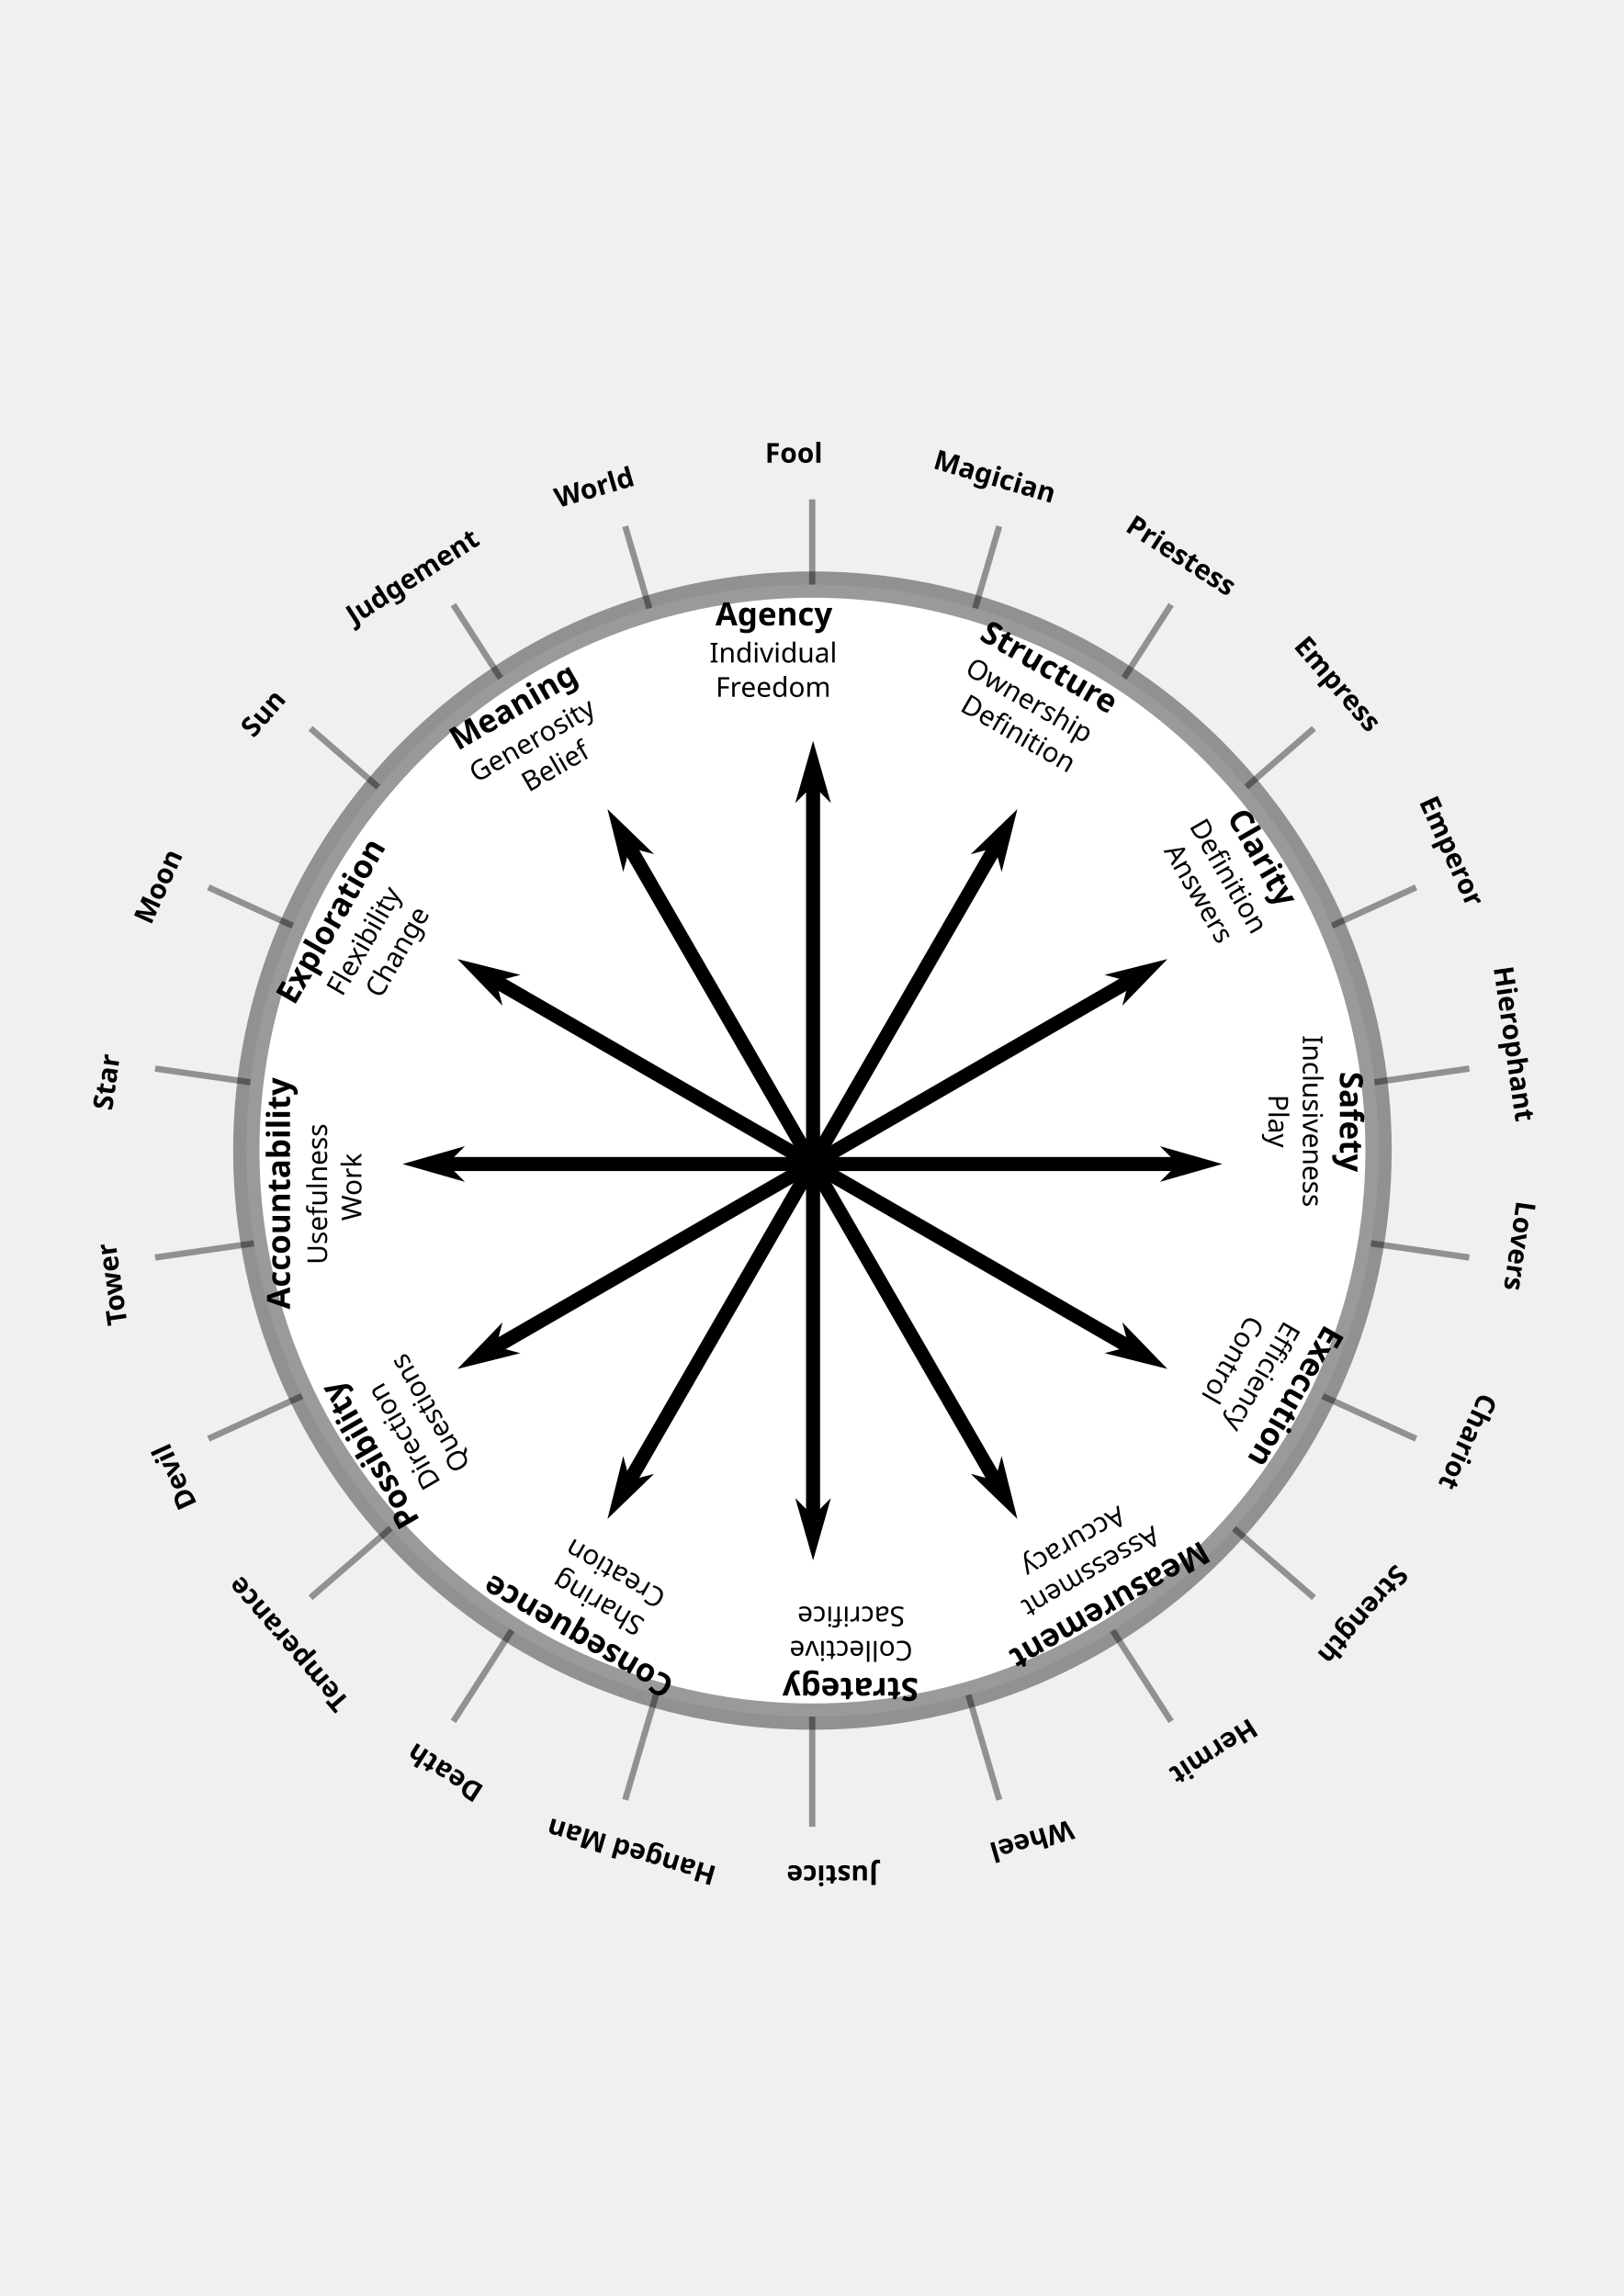
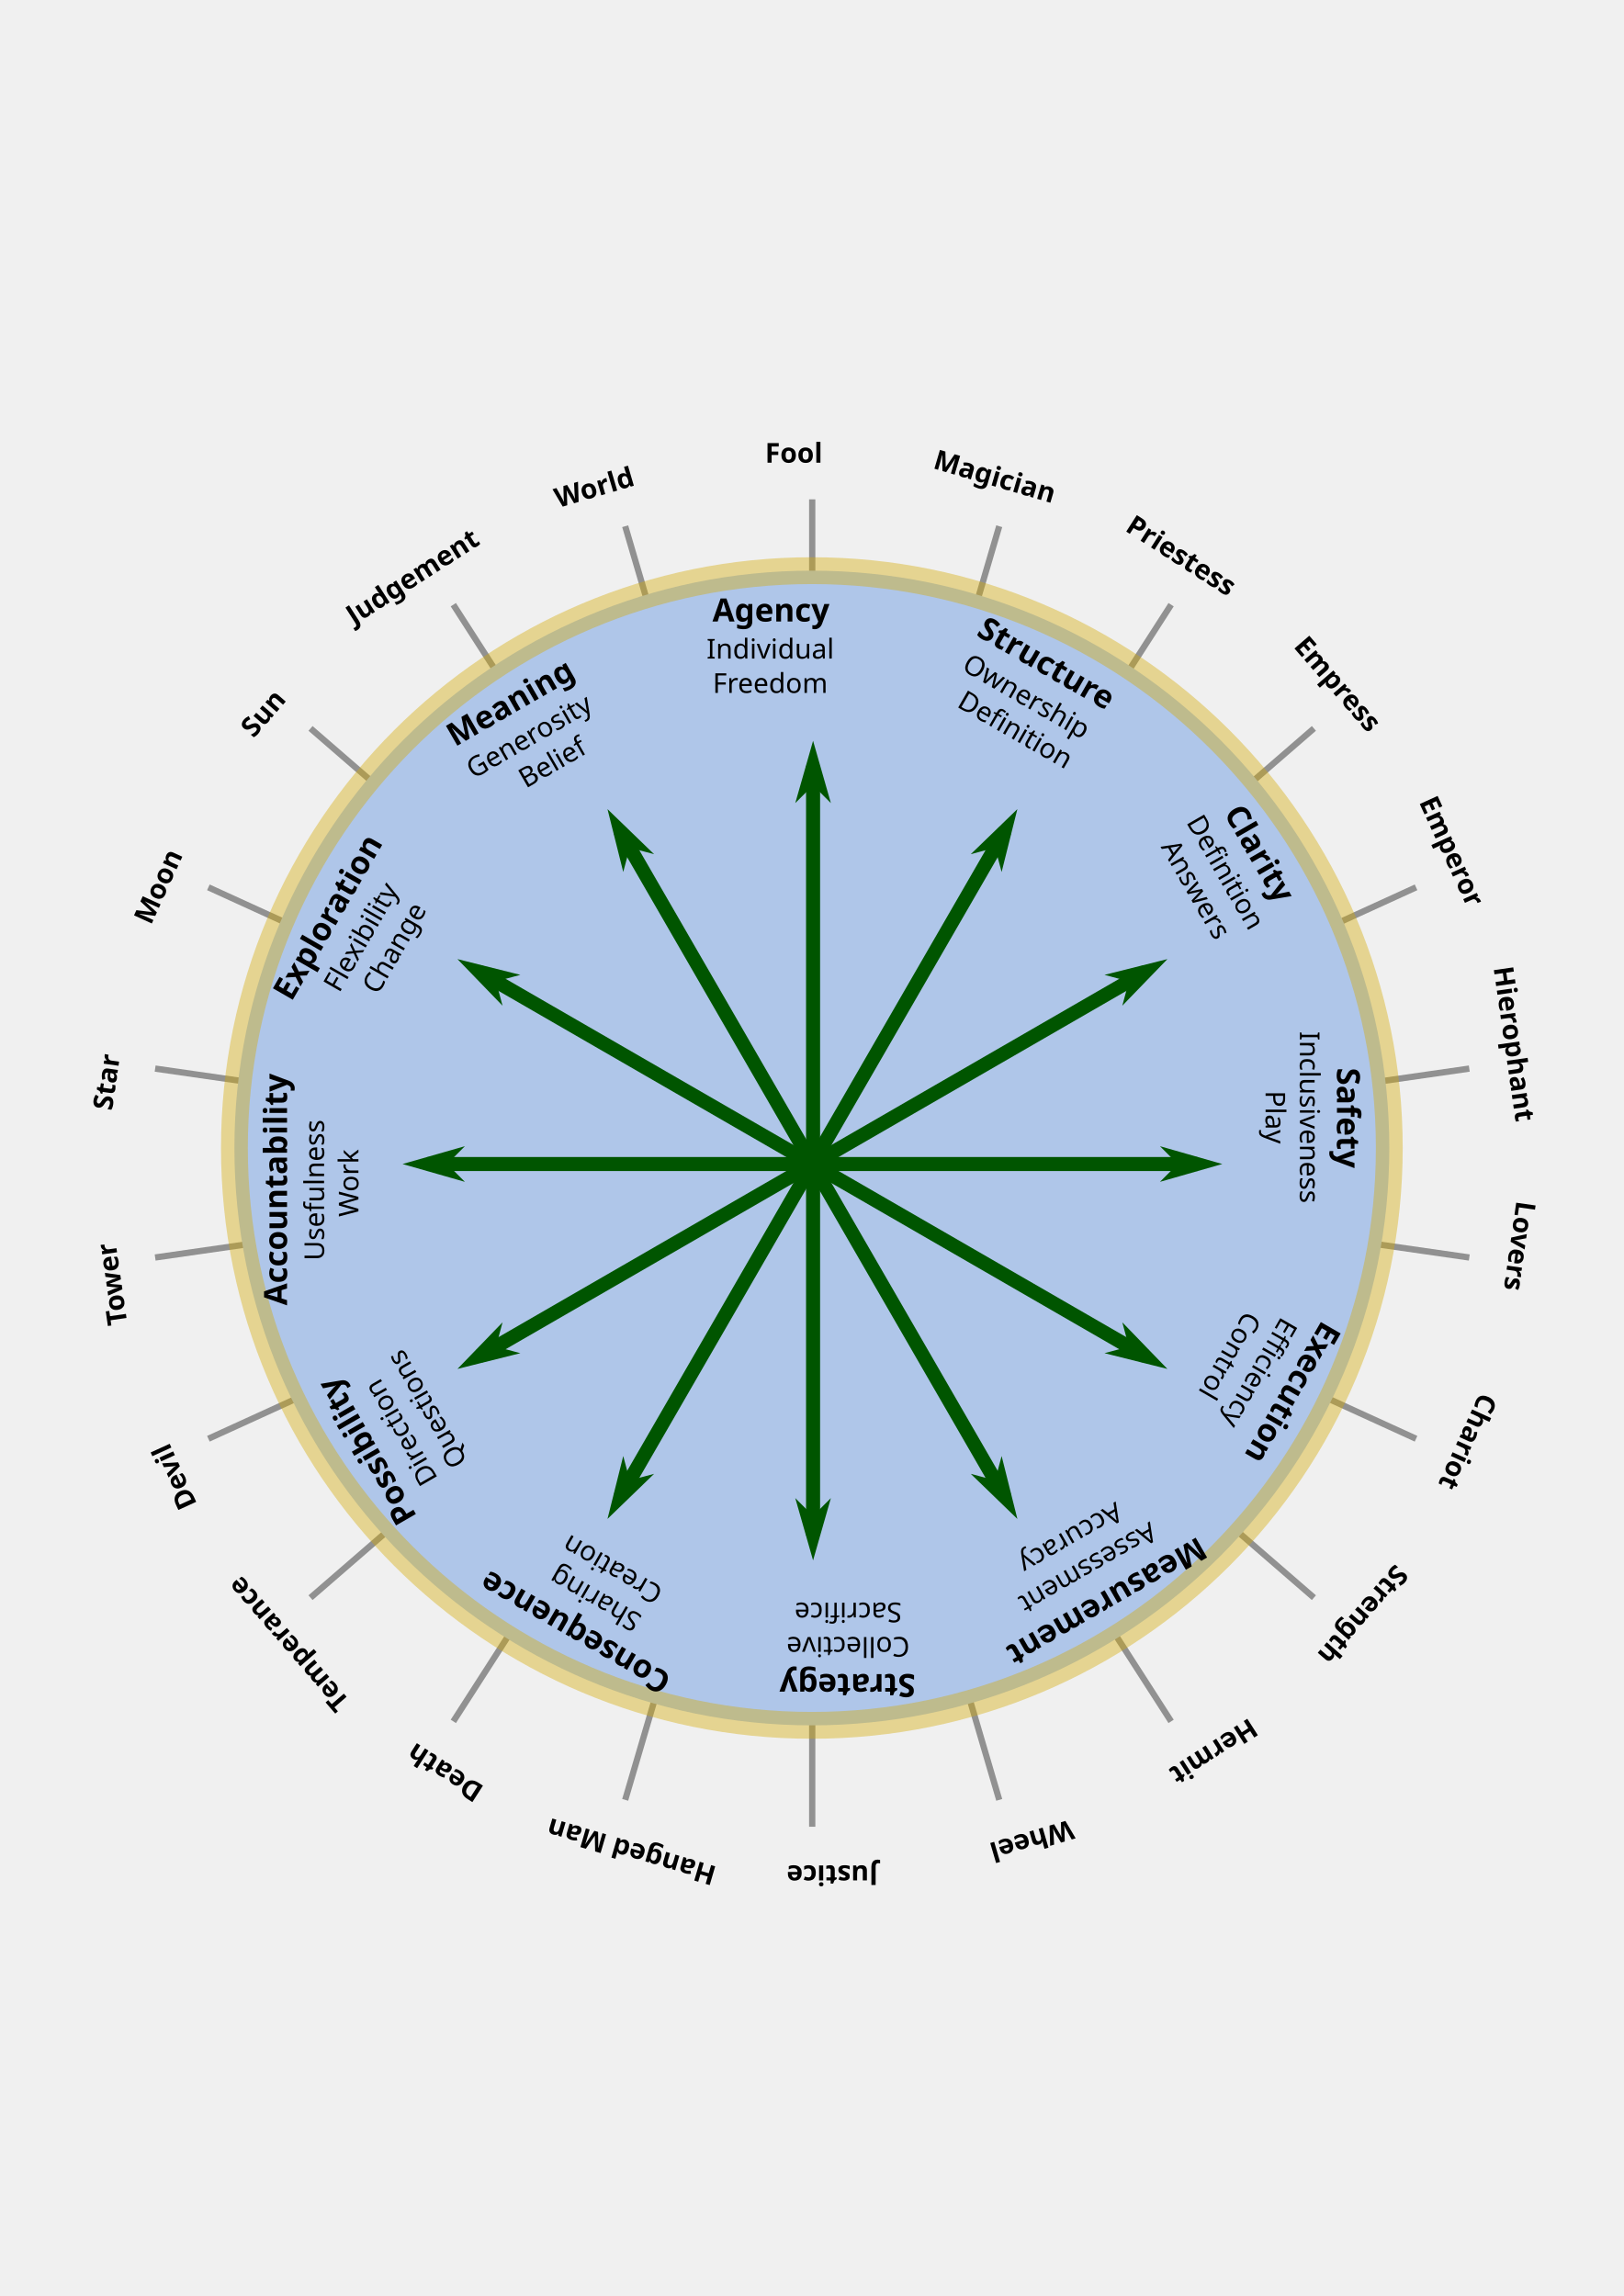
<svg xmlns="http://www.w3.org/2000/svg" width="210mm" height="297mm" viewBox="0 0 210 297" version="1.1" id="opposingForcesSvg">
  <defs id="defs2">
    <marker style="overflow:visible;" id="Arrow1Send" refX="0.0" refY="0.0" orient="auto">
      <path transform="scale(0.2) rotate(180) translate(6,0)" style="fill-rule:evenodd;fill:context-stroke;stroke:context-stroke;stroke-width:1.0pt;" d="M 0.0,0.0 L 5.0,-5.0 L -12.5,0.0 L 5.0,5.0 L 0.0,0.0 z " id="path874" />
    </marker>
    <marker style="overflow:visible" id="Arrow1Sstart" refX="0.0" refY="0.0" orient="auto">
      <path transform="scale(0.2) translate(6,0)" style="fill-rule:evenodd;fill:context-stroke;stroke:context-stroke;stroke-width:1.0pt" d="M 0.0,0.0 L 5.0,-5.0 L -12.5,0.0 L 5.0,5.0 L 0.0,0.0 z " id="path871" />
    </marker>
    <marker style="overflow:visible;" id="Arrow1Mend" refX="0.0" refY="0.0" orient="auto">
      <path transform="scale(0.4) rotate(180) translate(10,0)" style="fill-rule:evenodd;fill:context-stroke;stroke:context-stroke;stroke-width:1.0pt;" d="M 0.0,0.0 L 5.0,-5.0 L -12.5,0.0 L 5.0,5.0 L 0.0,0.0 z " id="path868" />
    </marker>
    <marker style="overflow:visible" id="Arrow1Mstart" refX="0.0" refY="0.0" orient="auto">
      <path transform="scale(0.4) translate(10,0)" style="fill-rule:evenodd;fill:context-stroke;stroke:context-stroke;stroke-width:1.0pt" d="M 0.0,0.0 L 5.0,-5.0 L -12.5,0.0 L 5.0,5.0 L 0.0,0.0 z " id="path865" />
    </marker>
    <marker style="overflow:visible" id="Arrow1Lstart" refX="0.0" refY="0.0" orient="auto">
      <path transform="scale(0.8) translate(12.5,0)" style="fill-rule:evenodd;fill:context-stroke;stroke:context-stroke;stroke-width:1.0pt" d="M 0.0,0.0 L 5.0,-5.0 L -12.5,0.0 L 5.0,5.0 L 0.0,0.0 z " id="path859" />
    </marker>
  </defs>
+   <g id="layer7" />
  <g id="layer3" style="display:inline">
    <g id="g164358" transform="matrix(0.8384756,0,0,0.8384756,16.92405,25.93205)" style="opacity:1">
      <g id="g164196">
        <path style="fill:#b3b3b3;stroke:#000000;stroke-width:0.965;stroke-linecap:butt;stroke-linejoin:miter;stroke-miterlimit:4;stroke-dasharray:none;stroke-opacity:0.398" d="m 105.099,46.106 v 204.787" id="path156650" />
        <path style="fill:#b3b3b3;stroke:#000000;stroke-width:0.965;stroke-linecap:butt;stroke-linejoin:miter;stroke-miterlimit:4;stroke-dasharray:none;stroke-opacity:0.398" d="M 133.947,50.254 76.251,246.746" id="path157266" />
        <path style="fill:#b3b3b3;stroke:#000000;stroke-width:0.965;stroke-linecap:butt;stroke-linejoin:miter;stroke-miterlimit:4;stroke-dasharray:none;stroke-opacity:0.398" d="M 160.457,62.361 49.741,234.639" id="path157268" />
        <path style="fill:#b3b3b3;stroke:#000000;stroke-width:0.965;stroke-linecap:butt;stroke-linejoin:miter;stroke-miterlimit:4;stroke-dasharray:none;stroke-opacity:0.398" d="M 182.483,81.446 27.715,215.554" id="path157270" />
        <path style="fill:#b3b3b3;stroke:#000000;stroke-width:0.965;stroke-linecap:butt;stroke-linejoin:miter;stroke-miterlimit:4;stroke-dasharray:none;stroke-opacity:0.398" d="M 198.24,105.964 11.959,191.036" id="path157272" />
        <path style="fill:#b3b3b3;stroke:#000000;stroke-width:0.965;stroke-linecap:butt;stroke-linejoin:miter;stroke-miterlimit:4;stroke-dasharray:none;stroke-opacity:0.398" d="M 206.451,133.928 3.748,163.072" id="path157274" />
        <path style="fill:#b3b3b3;stroke:#000000;stroke-width:0.965;stroke-linecap:butt;stroke-linejoin:miter;stroke-miterlimit:4;stroke-dasharray:none;stroke-opacity:0.398" d="M 206.451,163.072 3.747,133.928" id="path157403" />
        <path style="fill:#b3b3b3;stroke:#000000;stroke-width:0.965;stroke-linecap:butt;stroke-linejoin:miter;stroke-miterlimit:4;stroke-dasharray:none;stroke-opacity:0.398" d="M 198.24,191.035 11.958,105.965" id="path157405" />
        <path style="fill:#b3b3b3;stroke:#000000;stroke-width:0.965;stroke-linecap:butt;stroke-linejoin:miter;stroke-miterlimit:4;stroke-dasharray:none;stroke-opacity:0.398" d="M 182.483,215.553 27.715,81.447" id="path157407" />
        <path style="fill:#b3b3b3;stroke:#000000;stroke-width:0.965;stroke-linecap:butt;stroke-linejoin:miter;stroke-miterlimit:4;stroke-dasharray:none;stroke-opacity:0.398" d="M 160.458,234.639 49.74,62.361" id="path157409" />
        <path style="fill:#b3b3b3;stroke:#000000;stroke-width:0.965;stroke-linecap:butt;stroke-linejoin:miter;stroke-miterlimit:4;stroke-dasharray:none;stroke-opacity:0.398" d="M 133.947,246.746 76.251,50.254" id="path157411" />
      </g>
    </g>
  </g>
  <g id="layer5">
-     <circle style="opacity:1;fill:#ffffff;stroke:#000000;stroke-width:3.402;stroke-miterlimit:4;stroke-dasharray:none;stroke-opacity:0.398" id="path164733" cx="105.075" cy="148.836" r="73.219" />
+     <circle style="opacity:1;fill:#afc6e9;stroke:#d4aa00;stroke-width:3.47;stroke-miterlimit:4;stroke-dasharray:none;stroke-opacity:0.398" id="path164733" cx="105" cy="148.5" r="74.682" />
  </g>
  <g id="layer6">
    <text xml:space="preserve" style="font-style:normal;font-variant:normal;font-weight:600;font-stretch:normal;font-size:3.55px;line-height:1.25;font-family:'Source Sans Pro';-inkscape-font-specification:'Source Sans Pro Semi-Bold';text-align:center;text-anchor:middle;stroke-width:0.222" x="104.972" y="59.853" id="text169508">
      <tspan id="tspan169506" style="font-style:normal;font-variant:normal;font-weight:600;font-stretch:normal;font-size:3.55px;font-family:'Source Sans Pro';-inkscape-font-specification:'Source Sans Pro Semi-Bold';text-align:center;text-anchor:middle;stroke-width:0.222" x="104.972" y="59.853">Fool</tspan>
    </text>
    <text xml:space="preserve" style="font-style:normal;font-variant:normal;font-weight:600;font-stretch:normal;font-size:3.55px;line-height:1.25;font-family:'Source Sans Pro';-inkscape-font-specification:'Source Sans Pro Semi-Bold';text-align:center;text-anchor:middle;stroke-width:0.222" x="143.135" y="24.128" id="text173555" transform="rotate(16.3636)">
      <tspan id="tspan173553" style="font-style:normal;font-variant:normal;font-weight:600;font-stretch:normal;font-size:3.55px;font-family:'Source Sans Pro';-inkscape-font-specification:'Source Sans Pro Semi-Bold';text-align:center;text-anchor:middle;stroke-width:0.222" x="143.135" y="24.128">Magician</tspan>
    </text>
    <text xml:space="preserve" style="font-style:normal;font-variant:normal;font-weight:600;font-stretch:normal;font-size:3.55px;line-height:1.25;font-family:'Source Sans Pro';-inkscape-font-specification:'Source Sans Pro Semi-Bold';text-align:center;text-anchor:middle;stroke-width:0.222" x="169.687" y="-20.903" id="text173559" transform="rotate(32.7272)">
      <tspan id="tspan173557" style="font-style:normal;font-variant:normal;font-weight:600;font-stretch:normal;font-size:3.55px;font-family:'Source Sans Pro';-inkscape-font-specification:'Source Sans Pro Semi-Bold';text-align:center;text-anchor:middle;stroke-width:0.222" x="169.687" y="-20.903">Priestess</tspan>
    </text>
    <text xml:space="preserve" style="font-style:normal;font-variant:normal;font-weight:600;font-stretch:normal;font-size:3.55px;line-height:1.25;font-family:'Source Sans Pro';-inkscape-font-specification:'Source Sans Pro Semi-Bold';text-align:center;text-anchor:middle;stroke-width:0.222" x="182.476" y="-71.59" id="text173563" transform="rotate(49.0908)">
      <tspan id="tspan173561" style="font-style:normal;font-variant:normal;font-weight:600;font-stretch:normal;font-size:3.55px;font-family:'Source Sans Pro';-inkscape-font-specification:'Source Sans Pro Semi-Bold';text-align:center;text-anchor:middle;stroke-width:0.222" x="182.476" y="-71.59">Empress</tspan>
    </text>
    <text xml:space="preserve" style="font-style:normal;font-variant:normal;font-weight:600;font-stretch:normal;font-size:3.55px;line-height:1.25;font-family:'Source Sans Pro';-inkscape-font-specification:'Source Sans Pro Semi-Bold';text-align:center;text-anchor:middle;stroke-width:0.222" x="180.468" y="-123.826" id="text173567" transform="rotate(65.4544)">
      <tspan id="tspan173565" style="font-style:normal;font-variant:normal;font-weight:600;font-stretch:normal;font-size:3.55px;font-family:'Source Sans Pro';-inkscape-font-specification:'Source Sans Pro Semi-Bold';text-align:center;text-anchor:middle;stroke-width:0.222" x="180.468" y="-123.826">Emperor</tspan>
    </text>
    <text xml:space="preserve" style="font-style:normal;font-variant:normal;font-weight:600;font-stretch:normal;font-size:3.55px;line-height:1.25;font-family:'Source Sans Pro';-inkscape-font-specification:'Source Sans Pro Semi-Bold';text-align:center;text-anchor:middle;stroke-width:0.222" x="163.824" y="-173.382" id="text173571" transform="rotate(81.818)">
      <tspan id="tspan173569" style="font-style:normal;font-variant:normal;font-weight:600;font-stretch:normal;font-size:3.55px;font-family:'Source Sans Pro';-inkscape-font-specification:'Source Sans Pro Semi-Bold';text-align:center;text-anchor:middle;stroke-width:0.222" x="163.824" y="-173.382">Hierophant</tspan>
    </text>
    <text xml:space="preserve" style="font-style:normal;font-variant:normal;font-weight:600;font-stretch:normal;font-size:3.55px;line-height:1.25;font-family:'Source Sans Pro';-inkscape-font-specification:'Source Sans Pro Semi-Bold';text-align:center;text-anchor:middle;stroke-width:0.222" x="133.893" y="-216.24" id="text173575" transform="rotate(98.1816)">
      <tspan id="tspan173573" style="font-style:normal;font-variant:normal;font-weight:600;font-stretch:normal;font-size:3.55px;font-family:'Source Sans Pro';-inkscape-font-specification:'Source Sans Pro Semi-Bold';text-align:center;text-anchor:middle;stroke-width:0.222" x="133.893" y="-216.24">Lovers</tspan>
    </text>
    <text xml:space="preserve" style="font-style:normal;font-variant:normal;font-weight:600;font-stretch:normal;font-size:3.55px;line-height:1.25;font-family:'Source Sans Pro';-inkscape-font-specification:'Source Sans Pro Semi-Bold';text-align:center;text-anchor:middle;stroke-width:0.222" x="93.1" y="-248.931" id="text173579" transform="rotate(114.5452)">
      <tspan id="tspan173577" style="font-style:normal;font-variant:normal;font-weight:600;font-stretch:normal;font-size:3.55px;font-family:'Source Sans Pro';-inkscape-font-specification:'Source Sans Pro Semi-Bold';text-align:center;text-anchor:middle;stroke-width:0.222" x="93.1" y="-248.931">Chariot</tspan>
    </text>
    <text xml:space="preserve" style="font-style:normal;font-variant:normal;font-weight:600;font-stretch:normal;font-size:3.55px;line-height:1.25;font-family:'Source Sans Pro';-inkscape-font-specification:'Source Sans Pro Semi-Bold';text-align:center;text-anchor:middle;stroke-width:0.222" x="44.749" y="-268.804" id="text173583" transform="rotate(130.9088)">
      <tspan id="tspan173581" style="font-style:normal;font-variant:normal;font-weight:600;font-stretch:normal;font-size:3.55px;font-family:'Source Sans Pro';-inkscape-font-specification:'Source Sans Pro Semi-Bold';text-align:center;text-anchor:middle;stroke-width:0.222" x="44.749" y="-268.804">Strength</tspan>
    </text>
    <text xml:space="preserve" style="font-style:normal;font-variant:normal;font-weight:600;font-stretch:normal;font-size:3.55px;line-height:1.25;font-family:'Source Sans Pro';-inkscape-font-specification:'Source Sans Pro Semi-Bold';text-align:center;text-anchor:middle;stroke-width:0.222" x="-7.242" y="-274.25" id="text173587" transform="rotate(147.2724)">
      <tspan id="tspan173585" style="font-style:normal;font-variant:normal;font-weight:600;font-stretch:normal;font-size:3.55px;font-family:'Source Sans Pro';-inkscape-font-specification:'Source Sans Pro Semi-Bold';text-align:center;text-anchor:middle;stroke-width:0.222" x="-7.242" y="-274.25">Hermit</tspan>
    </text>
    <text xml:space="preserve" style="font-style:normal;font-variant:normal;font-weight:600;font-stretch:normal;font-size:3.55px;line-height:1.25;font-family:'Source Sans Pro';-inkscape-font-specification:'Source Sans Pro Semi-Bold';text-align:center;text-anchor:middle;stroke-width:0.222" x="-58.661" y="-264.828" id="text173591" transform="rotate(163.636)">
      <tspan id="tspan173589" style="font-style:normal;font-variant:normal;font-weight:600;font-stretch:normal;font-size:3.55px;font-family:'Source Sans Pro';-inkscape-font-specification:'Source Sans Pro Semi-Bold';text-align:center;text-anchor:middle;stroke-width:0.222" x="-58.661" y="-264.828">Wheel</tspan>
    </text>
    <text xml:space="preserve" style="font-style:normal;font-variant:normal;font-weight:600;font-stretch:normal;font-size:3.55px;line-height:1.25;font-family:'Source Sans Pro';-inkscape-font-specification:'Source Sans Pro Semi-Bold';text-align:center;text-anchor:middle;stroke-width:0.222" x="-105.343" y="-241.302" id="text173595" transform="rotate(179.9996)">
      <tspan id="tspan173593" style="font-style:normal;font-variant:normal;font-weight:600;font-stretch:normal;font-size:3.55px;font-family:'Source Sans Pro';-inkscape-font-specification:'Source Sans Pro Semi-Bold';text-align:center;text-anchor:middle;stroke-width:0.222" x="-105.343" y="-241.302">Justice</tspan>
    </text>
    <text xml:space="preserve" style="font-style:normal;font-variant:normal;font-weight:600;font-stretch:normal;font-size:3.55px;line-height:1.25;font-family:'Source Sans Pro';-inkscape-font-specification:'Source Sans Pro Semi-Bold';text-align:center;text-anchor:middle;stroke-width:0.222" x="-143.506" y="-205.576" id="text173599" transform="rotate(-163.6368)">
      <tspan id="tspan173597" style="font-style:normal;font-variant:normal;font-weight:600;font-stretch:normal;font-size:3.55px;font-family:'Source Sans Pro';-inkscape-font-specification:'Source Sans Pro Semi-Bold';text-align:center;text-anchor:middle;stroke-width:0.222" x="-143.506" y="-205.576">Hanged Man</tspan>
    </text>
    <text xml:space="preserve" style="font-style:normal;font-variant:normal;font-weight:600;font-stretch:normal;font-size:3.55px;line-height:1.25;font-family:'Source Sans Pro';-inkscape-font-specification:'Source Sans Pro Semi-Bold';text-align:center;text-anchor:middle;stroke-width:0.222" x="-170.058" y="-160.546" id="text173603" transform="rotate(-147.2732)">
      <tspan id="tspan173601" style="font-style:normal;font-variant:normal;font-weight:600;font-stretch:normal;font-size:3.55px;font-family:'Source Sans Pro';-inkscape-font-specification:'Source Sans Pro Semi-Bold';text-align:center;text-anchor:middle;stroke-width:0.222" x="-170.058" y="-160.546">Death</tspan>
    </text>
    <text xml:space="preserve" style="font-style:normal;font-variant:normal;font-weight:600;font-stretch:normal;font-size:3.55px;line-height:1.25;font-family:'Source Sans Pro';-inkscape-font-specification:'Source Sans Pro Semi-Bold';text-align:center;text-anchor:middle;stroke-width:0.222" x="-182.848" y="-109.859" id="text173607" transform="rotate(-130.9096)">
      <tspan id="tspan173605" style="font-style:normal;font-variant:normal;font-weight:600;font-stretch:normal;font-size:3.55px;font-family:'Source Sans Pro';-inkscape-font-specification:'Source Sans Pro Semi-Bold';text-align:center;text-anchor:middle;stroke-width:0.222" x="-182.848" y="-109.859">Temperance</tspan>
    </text>
    <text xml:space="preserve" style="font-style:normal;font-variant:normal;font-weight:600;font-stretch:normal;font-size:3.55px;line-height:1.25;font-family:'Source Sans Pro';-inkscape-font-specification:'Source Sans Pro Semi-Bold';text-align:center;text-anchor:middle;stroke-width:0.222" x="-180.84" y="-57.622" id="text173611" transform="rotate(-114.546)">
      <tspan id="tspan173609" style="font-style:normal;font-variant:normal;font-weight:600;font-stretch:normal;font-size:3.55px;font-family:'Source Sans Pro';-inkscape-font-specification:'Source Sans Pro Semi-Bold';text-align:center;text-anchor:middle;stroke-width:0.222" x="-180.84" y="-57.622">Devil</tspan>
    </text>
    <text xml:space="preserve" style="font-style:normal;font-variant:normal;font-weight:600;font-stretch:normal;font-size:3.55px;line-height:1.25;font-family:'Source Sans Pro';-inkscape-font-specification:'Source Sans Pro Semi-Bold';text-align:center;text-anchor:middle;stroke-width:0.222" x="-164.197" y="-8.067" id="text173615" transform="rotate(-98.1824)">
      <tspan id="tspan173613" style="font-style:normal;font-variant:normal;font-weight:600;font-stretch:normal;font-size:3.55px;font-family:'Source Sans Pro';-inkscape-font-specification:'Source Sans Pro Semi-Bold';text-align:center;text-anchor:middle;stroke-width:0.222" x="-164.197" y="-8.067">Tower</tspan>
    </text>
    <text xml:space="preserve" style="font-style:normal;font-variant:normal;font-weight:600;font-stretch:normal;font-size:3.55px;line-height:1.25;font-family:'Source Sans Pro';-inkscape-font-specification:'Source Sans Pro Semi-Bold';text-align:center;text-anchor:middle;stroke-width:0.222" x="-134.266" y="34.792" id="text173619" transform="rotate(-81.8188)">
      <tspan id="tspan173617" style="font-style:normal;font-variant:normal;font-weight:600;font-stretch:normal;font-size:3.55px;font-family:'Source Sans Pro';-inkscape-font-specification:'Source Sans Pro Semi-Bold';text-align:center;text-anchor:middle;stroke-width:0.222" x="-134.266" y="34.792">Star</tspan>
    </text>
    <text xml:space="preserve" style="font-style:normal;font-variant:normal;font-weight:600;font-stretch:normal;font-size:3.55px;line-height:1.25;font-family:'Source Sans Pro';-inkscape-font-specification:'Source Sans Pro Semi-Bold';text-align:center;text-anchor:middle;stroke-width:0.222" x="-93.473" y="67.482" id="text173623" transform="rotate(-65.4552)">
      <tspan id="tspan173621" style="font-style:normal;font-variant:normal;font-weight:600;font-stretch:normal;font-size:3.55px;font-family:'Source Sans Pro';-inkscape-font-specification:'Source Sans Pro Semi-Bold';text-align:center;text-anchor:middle;stroke-width:0.222" x="-93.473" y="67.482">Moon</tspan>
    </text>
    <text xml:space="preserve" style="font-style:normal;font-variant:normal;font-weight:600;font-stretch:normal;font-size:3.55px;line-height:1.25;font-family:'Source Sans Pro';-inkscape-font-specification:'Source Sans Pro Semi-Bold';text-align:center;text-anchor:middle;stroke-width:0.222" x="-45.123" y="87.356" id="text173627" transform="rotate(-49.0916)">
      <tspan id="tspan173625" style="font-style:normal;font-variant:normal;font-weight:600;font-stretch:normal;font-size:3.55px;font-family:'Source Sans Pro';-inkscape-font-specification:'Source Sans Pro Semi-Bold';text-align:center;text-anchor:middle;stroke-width:0.222" x="-45.123" y="87.356">Sun</tspan>
    </text>
    <text xml:space="preserve" style="font-style:normal;font-variant:normal;font-weight:600;font-stretch:normal;font-size:3.55px;line-height:1.25;font-family:'Source Sans Pro';-inkscape-font-specification:'Source Sans Pro Semi-Bold';text-align:center;text-anchor:middle;stroke-width:0.222" x="6.868" y="92.803" id="text173631" transform="rotate(-32.728)">
      <tspan id="tspan173629" style="font-style:normal;font-variant:normal;font-weight:600;font-stretch:normal;font-size:3.55px;font-family:'Source Sans Pro';-inkscape-font-specification:'Source Sans Pro Semi-Bold';text-align:center;text-anchor:middle;stroke-width:0.222" x="6.868" y="92.803">Judgement</tspan>
    </text>
    <text xml:space="preserve" style="font-style:normal;font-variant:normal;font-weight:600;font-stretch:normal;font-size:3.55px;line-height:1.25;font-family:'Source Sans Pro';-inkscape-font-specification:'Source Sans Pro Semi-Bold';text-align:center;text-anchor:middle;stroke-width:0.222" x="58.288" y="83.381" id="text173635" transform="rotate(-16.3644)">
      <tspan id="tspan173633" style="font-style:normal;font-variant:normal;font-weight:600;font-stretch:normal;font-size:3.55px;font-family:'Source Sans Pro';-inkscape-font-specification:'Source Sans Pro Semi-Bold';text-align:center;text-anchor:middle;stroke-width:0.222" x="58.288" y="83.381">World</tspan>
    </text>
  </g>
  <g id="layer1" style="display:inline">
-     <g id="g157068" transform="matrix(0.8384756,0,0,0.8384756,17.03497,51.35828)">
-       <path style="fill:none;stroke:#000000;stroke-width:2.165;stroke-linecap:butt;stroke-linejoin:miter;stroke-miterlimit:4;stroke-dasharray:none;stroke-opacity:1;marker-start:url(#Arrow1Sstart);marker-end:url(#Arrow1Send)" d="M 45.639,118.327 H 164.361" id="path857" />
-       <path style="fill:none;stroke:#000000;stroke-width:2.165;stroke-linecap:butt;stroke-linejoin:miter;stroke-miterlimit:4;stroke-dasharray:none;stroke-opacity:1;marker-start:url(#Arrow1Sstart);marker-end:url(#Arrow1Send)" d="M 105.099,56.895 V 175.617" id="path1239" />
-       <path style="fill:none;stroke:#000000;stroke-width:2.165;stroke-linecap:butt;stroke-linejoin:miter;stroke-miterlimit:4;stroke-dasharray:none;stroke-opacity:1;marker-start:url(#Arrow1Sstart);marker-end:url(#Arrow1Send)" d="M 53.592,88.646 156.408,148.007" id="path1241" />
-       <path style="fill:none;stroke:#000000;stroke-width:2.165;stroke-linecap:butt;stroke-linejoin:miter;stroke-miterlimit:4;stroke-dasharray:none;stroke-opacity:1;marker-start:url(#Arrow1Sstart);marker-end:url(#Arrow1Send)" d="M 134.68,66.919 75.32,169.734" id="path1243" />
-       <path style="fill:none;stroke:#000000;stroke-width:2.165;stroke-linecap:butt;stroke-linejoin:miter;stroke-miterlimit:4;stroke-dasharray:none;stroke-opacity:1;marker-start:url(#Arrow1Sstart);marker-end:url(#Arrow1Send)" d="m 75.32,66.919 59.361,102.816" id="path1245" />
-       <path style="fill:none;stroke:#000000;stroke-width:2.165;stroke-linecap:butt;stroke-linejoin:miter;stroke-miterlimit:4;stroke-dasharray:none;stroke-opacity:1;marker-start:url(#Arrow1Sstart);marker-end:url(#Arrow1Send)" d="M 156.408,88.646 53.592,148.007" id="path1247" />
+     <g id="g157068" transform="matrix(0.8384756,0,0,0.8384756,17.03497,51.35828)" style="fill:#005500;stroke:#005500">
+       <path style="fill:#005500;stroke:#005500;stroke-width:2.165;stroke-linecap:butt;stroke-linejoin:miter;stroke-miterlimit:4;stroke-dasharray:none;stroke-opacity:1;marker-start:url(#Arrow1Sstart);marker-end:url(#Arrow1Send)" d="M 45.639,118.327 H 164.361" id="path857" />
+       <path style="fill:#005500;stroke:#005500;stroke-width:2.165;stroke-linecap:butt;stroke-linejoin:miter;stroke-miterlimit:4;stroke-dasharray:none;stroke-opacity:1;marker-start:url(#Arrow1Sstart);marker-end:url(#Arrow1Send)" d="M 105.099,56.895 V 175.617" id="path1239" />
+       <path style="fill:#005500;stroke:#005500;stroke-width:2.165;stroke-linecap:butt;stroke-linejoin:miter;stroke-miterlimit:4;stroke-dasharray:none;stroke-opacity:1;marker-start:url(#Arrow1Sstart);marker-end:url(#Arrow1Send)" d="M 53.592,88.646 156.408,148.007" id="path1241" />
+       <path style="fill:#005500;stroke:#005500;stroke-width:2.165;stroke-linecap:butt;stroke-linejoin:miter;stroke-miterlimit:4;stroke-dasharray:none;stroke-opacity:1;marker-start:url(#Arrow1Sstart);marker-end:url(#Arrow1Send)" d="M 134.68,66.919 75.32,169.734" id="path1243" />
+       <path style="fill:#005500;stroke:#005500;stroke-width:2.165;stroke-linecap:butt;stroke-linejoin:miter;stroke-miterlimit:4;stroke-dasharray:none;stroke-opacity:1;marker-start:url(#Arrow1Sstart);marker-end:url(#Arrow1Send)" d="m 75.32,66.919 59.361,102.816" id="path1245" />
+       <path style="fill:#005500;stroke:#005500;stroke-width:2.165;stroke-linecap:butt;stroke-linejoin:miter;stroke-miterlimit:4;stroke-dasharray:none;stroke-opacity:1;marker-start:url(#Arrow1Sstart);marker-end:url(#Arrow1Send)" d="M 156.408,88.646 53.592,148.007" id="path1247" />
    </g>
  </g>
  <g id="layer2" style="display:inline">
-     <g id="g157264" transform="matrix(0.8384756,0,0,0.8384756,17.03497,50.14204)">
+     <g id="g157264" transform="matrix(0.8384756,0,0,0.8384756,16.65342,49.63618)">
      <g id="aries">
        <text xml:space="preserve" style="font-style:normal;font-variant:normal;font-weight:bold;font-stretch:normal;font-size:4.939px;line-height:1.25;font-family:'Source Sans Pro';-inkscape-font-specification:'Source Sans Pro Bold';text-align:center;text-anchor:middle;stroke-width:0.265" x="104.839" y="36.681" id="aries1">
          <tspan id="aries-title" style="font-style:normal;font-variant:normal;font-weight:bold;font-stretch:normal;font-family:'Source Sans Pro';-inkscape-font-specification:'Source Sans Pro Bold';text-align:center;text-anchor:middle;stroke-width:0.265" x="104.839" y="36.681">Agency</tspan>
        </text>
        <text xml:space="preserve" style="font-style:normal;font-variant:normal;font-weight:bold;font-stretch:normal;font-size:4.233px;line-height:1.25;font-family:'Source Sans Pro';-inkscape-font-specification:'Source Sans Pro Bold';text-align:center;text-anchor:middle;stroke-width:0.265" x="105.008" y="42.4" id="aries2">
          <tspan id="aries-sub1" style="font-style:normal;font-variant:normal;font-weight:300;font-stretch:normal;font-size:4.233px;font-family:'Source Sans Pro';-inkscape-font-specification:'Source Sans Pro Light';text-align:center;text-anchor:middle;stroke-width:0.265" x="105.008" y="42.4">Individual</tspan>
          <tspan style="font-style:normal;font-variant:normal;font-weight:300;font-stretch:normal;font-size:4.233px;font-family:'Source Sans Pro';-inkscape-font-specification:'Source Sans Pro Light';text-align:center;text-anchor:middle;stroke-width:0.265" x="105.008" y="47.692" id="aries-sub2">Freedom</tspan>
          <tspan style="font-style:normal;font-variant:normal;font-weight:300;font-stretch:normal;font-size:4.233px;font-family:'Source Sans Pro';-inkscape-font-specification:'Source Sans Pro Light';text-align:center;text-anchor:middle;stroke-width:0.265" x="105.008" y="52.984" id="tspan9654" />
        </text>
      </g>
      <g id="g13299" transform="rotate(30,105.0987,118.3268)">
        <text xml:space="preserve" style="font-style:normal;font-variant:normal;font-weight:bold;font-stretch:normal;font-size:4.939px;line-height:1.25;font-family:'Source Sans Pro';-inkscape-font-specification:'Source Sans Pro Bold';text-align:center;text-anchor:middle;stroke-width:0.265" x="104.839" y="36.681" id="taurus1">
          <tspan id="taurus-title" style="font-style:normal;font-variant:normal;font-weight:bold;font-stretch:normal;font-family:'Source Sans Pro';-inkscape-font-specification:'Source Sans Pro Bold';text-align:center;text-anchor:middle;stroke-width:0.265" x="104.839" y="36.681">Structure</tspan>
        </text>
        <text xml:space="preserve" style="font-style:normal;font-variant:normal;font-weight:bold;font-stretch:normal;font-size:4.233px;line-height:1.25;font-family:'Source Sans Pro';-inkscape-font-specification:'Source Sans Pro Bold';text-align:center;text-anchor:middle;stroke-width:0.265" x="105.008" y="42.4" id="taurus2">
          <tspan style="font-style:normal;font-variant:normal;font-weight:300;font-stretch:normal;font-size:4.233px;font-family:'Source Sans Pro';-inkscape-font-specification:'Source Sans Pro Light';text-align:center;text-anchor:middle;stroke-width:0.265" x="105.008" y="42.4" id="taurus-sub1">Ownership</tspan>
          <tspan style="font-style:normal;font-variant:normal;font-weight:300;font-stretch:normal;font-size:4.233px;font-family:'Source Sans Pro';-inkscape-font-specification:'Source Sans Pro Light';text-align:center;text-anchor:middle;stroke-width:0.265" x="105.008" y="47.692" id="taurus-sub2">Definition</tspan>
        </text>
      </g>
      <g id="g17813" transform="rotate(60,104.2775,118.9898)">
        <text xml:space="preserve" style="font-style:normal;font-variant:normal;font-weight:bold;font-stretch:normal;font-size:4.939px;line-height:1.25;font-family:'Source Sans Pro';-inkscape-font-specification:'Source Sans Pro Bold';text-align:center;text-anchor:middle;stroke-width:0.265" x="104.839" y="36.681" id="gemini1">
          <tspan id="gemini-title" style="font-style:normal;font-variant:normal;font-weight:bold;font-stretch:normal;font-family:'Source Sans Pro';-inkscape-font-specification:'Source Sans Pro Bold';text-align:center;text-anchor:middle;stroke-width:0.265" x="104.839" y="36.681">Clarity</tspan>
        </text>
        <text xml:space="preserve" style="font-style:normal;font-variant:normal;font-weight:bold;font-stretch:normal;font-size:4.233px;line-height:1.25;font-family:'Source Sans Pro';-inkscape-font-specification:'Source Sans Pro Bold';text-align:center;text-anchor:middle;stroke-width:0.265" x="105.008" y="42.4" id="gemini2">
          <tspan id="gemini-sub1" style="font-style:normal;font-variant:normal;font-weight:300;font-stretch:normal;font-size:4.233px;font-family:'Source Sans Pro';-inkscape-font-specification:'Source Sans Pro Light';text-align:center;text-anchor:middle;stroke-width:0.265" x="105.008" y="42.4">Definition</tspan>
          <tspan style="font-style:normal;font-variant:normal;font-weight:300;font-stretch:normal;font-size:4.233px;font-family:'Source Sans Pro';-inkscape-font-specification:'Source Sans Pro Light';text-align:center;text-anchor:middle;stroke-width:0.265" x="105.008" y="47.692" id="gemini-sub2">Answers</tspan>
          <tspan style="font-style:normal;font-variant:normal;font-weight:300;font-stretch:normal;font-size:4.233px;font-family:'Source Sans Pro';-inkscape-font-specification:'Source Sans Pro Light';text-align:center;text-anchor:middle;stroke-width:0.265" x="105.008" y="52.984" id="tspan17809" />
        </text>
      </g>
      <g id="g30829" transform="rotate(90,104.4189,118.6283)">
        <text xml:space="preserve" style="font-style:normal;font-variant:normal;font-weight:bold;font-stretch:normal;font-size:4.939px;line-height:1.25;font-family:'Source Sans Pro';-inkscape-font-specification:'Source Sans Pro Bold';text-align:center;text-anchor:middle;stroke-width:0.265" x="104.839" y="36.681" id="cancer1">
          <tspan id="cancer-title" style="font-style:normal;font-variant:normal;font-weight:bold;font-stretch:normal;font-family:'Source Sans Pro';-inkscape-font-specification:'Source Sans Pro Bold';text-align:center;text-anchor:middle;stroke-width:0.265" x="104.839" y="36.681">Safety</tspan>
        </text>
        <text xml:space="preserve" style="font-style:normal;font-variant:normal;font-weight:bold;font-stretch:normal;font-size:4.233px;line-height:1.25;font-family:'Source Sans Pro';-inkscape-font-specification:'Source Sans Pro Bold';text-align:center;text-anchor:middle;stroke-width:0.265" x="105.008" y="42.4" id="cancer2">
          <tspan id="cancer-sub1" style="font-style:normal;font-variant:normal;font-weight:300;font-stretch:normal;font-size:4.233px;font-family:'Source Sans Pro';-inkscape-font-specification:'Source Sans Pro Light';text-align:center;text-anchor:middle;stroke-width:0.265" x="105.008" y="42.4">Inclusiveness</tspan>
          <tspan style="font-style:normal;font-variant:normal;font-weight:300;font-stretch:normal;font-size:4.233px;font-family:'Source Sans Pro';-inkscape-font-specification:'Source Sans Pro Light';text-align:center;text-anchor:middle;stroke-width:0.265" x="105.008" y="47.692" id="cancer-sub2">Play</tspan>
          <tspan style="font-style:normal;font-variant:normal;font-weight:300;font-stretch:normal;font-size:4.233px;font-family:'Source Sans Pro';-inkscape-font-specification:'Source Sans Pro Light';text-align:center;text-anchor:middle;stroke-width:0.265" x="105.008" y="52.984" id="tspan30825" />
        </text>
      </g>
      <g id="g40191" transform="rotate(120,104.4436,118.568)">
        <text xml:space="preserve" style="font-style:normal;font-variant:normal;font-weight:bold;font-stretch:normal;font-size:4.939px;line-height:1.25;font-family:'Source Sans Pro';-inkscape-font-specification:'Source Sans Pro Bold';text-align:center;text-anchor:middle;stroke-width:0.265" x="104.839" y="36.681" id="leo1">
          <tspan id="leo-title" style="font-style:normal;font-variant:normal;font-weight:bold;font-stretch:normal;font-family:'Source Sans Pro';-inkscape-font-specification:'Source Sans Pro Bold';text-align:center;text-anchor:middle;stroke-width:0.265" x="104.839" y="36.681">Execution</tspan>
        </text>
        <text xml:space="preserve" style="font-style:normal;font-variant:normal;font-weight:bold;font-stretch:normal;font-size:4.233px;line-height:1.25;font-family:'Source Sans Pro';-inkscape-font-specification:'Source Sans Pro Bold';text-align:center;text-anchor:middle;stroke-width:0.265" x="105.008" y="42.4" id="leo2">
          <tspan id="leo-sub1" style="font-style:normal;font-variant:normal;font-weight:300;font-stretch:normal;font-size:4.233px;font-family:'Source Sans Pro';-inkscape-font-specification:'Source Sans Pro Light';text-align:center;text-anchor:middle;stroke-width:0.265" x="105.008" y="42.4">Efficiency</tspan>
          <tspan style="font-style:normal;font-variant:normal;font-weight:300;font-stretch:normal;font-size:4.233px;font-family:'Source Sans Pro';-inkscape-font-specification:'Source Sans Pro Light';text-align:center;text-anchor:middle;stroke-width:0.265" x="105.008" y="47.692" id="leo-sub2">Control</tspan>
          <tspan style="font-style:normal;font-variant:normal;font-weight:300;font-stretch:normal;font-size:4.233px;font-family:'Source Sans Pro';-inkscape-font-specification:'Source Sans Pro Light';text-align:center;text-anchor:middle;stroke-width:0.265" x="105.008" y="52.984" id="tspan40175" />
        </text>
      </g>
      <g id="g55259" transform="rotate(150,104.4761,118.3833)">
        <text xml:space="preserve" style="font-style:normal;font-variant:normal;font-weight:bold;font-stretch:normal;font-size:4.939px;line-height:1.25;font-family:'Source Sans Pro';-inkscape-font-specification:'Source Sans Pro Bold';text-align:center;text-anchor:middle;stroke-width:0.265" x="104.839" y="36.681" id="virgo1">
          <tspan id="virgo-title" style="font-style:normal;font-variant:normal;font-weight:bold;font-stretch:normal;font-family:'Source Sans Pro';-inkscape-font-specification:'Source Sans Pro Bold';text-align:center;text-anchor:middle;stroke-width:0.265" x="104.839" y="36.681">Measurement</tspan>
        </text>
        <text xml:space="preserve" style="font-style:normal;font-variant:normal;font-weight:bold;font-stretch:normal;font-size:4.233px;line-height:1.25;font-family:'Source Sans Pro';-inkscape-font-specification:'Source Sans Pro Bold';text-align:center;text-anchor:middle;stroke-width:0.265" x="105.008" y="42.4" id="virgo2">
          <tspan id="virgo-sub1" style="font-style:normal;font-variant:normal;font-weight:300;font-stretch:normal;font-size:4.233px;font-family:'Source Sans Pro';-inkscape-font-specification:'Source Sans Pro Light';text-align:center;text-anchor:middle;stroke-width:0.265" x="105.008" y="42.4">Assessment</tspan>
          <tspan style="font-style:normal;font-variant:normal;font-weight:300;font-stretch:normal;font-size:4.233px;font-family:'Source Sans Pro';-inkscape-font-specification:'Source Sans Pro Light';text-align:center;text-anchor:middle;stroke-width:0.265" x="105.008" y="47.692" id="virgo-sub2">Accuracy</tspan>
          <tspan style="font-style:normal;font-variant:normal;font-weight:300;font-stretch:normal;font-size:4.233px;font-family:'Source Sans Pro';-inkscape-font-specification:'Source Sans Pro Light';text-align:center;text-anchor:middle;stroke-width:0.265" x="105.008" y="52.984" id="tspan55251" />
        </text>
      </g>
      <g id="g60917" transform="rotate(180,104.9627,117.8794)">
        <text xml:space="preserve" style="font-style:normal;font-variant:normal;font-weight:bold;font-stretch:normal;font-size:4.939px;line-height:1.25;font-family:'Source Sans Pro';-inkscape-font-specification:'Source Sans Pro Bold';text-align:center;text-anchor:middle;stroke-width:0.265" x="104.839" y="36.681" id="libra1">
          <tspan id="libra-title" style="font-style:normal;font-variant:normal;font-weight:bold;font-stretch:normal;font-family:'Source Sans Pro';-inkscape-font-specification:'Source Sans Pro Bold';text-align:center;text-anchor:middle;stroke-width:0.265" x="104.839" y="36.681">Strategy</tspan>
        </text>
        <text xml:space="preserve" style="font-style:normal;font-variant:normal;font-weight:bold;font-stretch:normal;font-size:4.233px;line-height:1.25;font-family:'Source Sans Pro';-inkscape-font-specification:'Source Sans Pro Bold';text-align:center;text-anchor:middle;stroke-width:0.265" x="105.008" y="42.4" id="libra2">
          <tspan style="font-style:normal;font-variant:normal;font-weight:300;font-stretch:normal;font-size:4.233px;font-family:'Source Sans Pro';-inkscape-font-specification:'Source Sans Pro Light';text-align:center;text-anchor:middle;stroke-width:0.265" x="105.008" y="42.4" id="libra-sub1">Collective</tspan>
          <tspan style="font-style:normal;font-variant:normal;font-weight:300;font-stretch:normal;font-size:4.233px;font-family:'Source Sans Pro';-inkscape-font-specification:'Source Sans Pro Light';text-align:center;text-anchor:middle;stroke-width:0.265" x="105.008" y="47.692" id="libra-sub2">Sacrifice</tspan>
          <tspan style="font-style:normal;font-variant:normal;font-weight:300;font-stretch:normal;font-size:4.233px;font-family:'Source Sans Pro';-inkscape-font-specification:'Source Sans Pro Light';text-align:center;text-anchor:middle;stroke-width:0.265" x="105.008" y="52.984" id="tspan60909" />
        </text>
      </g>
      <g id="g65133" transform="rotate(-150,105.088,117.8583)">
        <text xml:space="preserve" style="font-style:normal;font-variant:normal;font-weight:bold;font-stretch:normal;font-size:4.939px;line-height:1.25;font-family:'Source Sans Pro';-inkscape-font-specification:'Source Sans Pro Bold';text-align:center;text-anchor:middle;stroke-width:0.265" x="104.839" y="36.681" id="scorpio1">
          <tspan id="scorpio-title" style="font-style:normal;font-variant:normal;font-weight:bold;font-stretch:normal;font-family:'Source Sans Pro';-inkscape-font-specification:'Source Sans Pro Bold';text-align:center;text-anchor:middle;stroke-width:0.265" x="104.839" y="36.681">Consequence</tspan>
        </text>
        <text xml:space="preserve" style="font-style:normal;font-variant:normal;font-weight:bold;font-stretch:normal;font-size:4.233px;line-height:1.25;font-family:'Source Sans Pro';-inkscape-font-specification:'Source Sans Pro Bold';text-align:center;text-anchor:middle;stroke-width:0.265" x="105.008" y="42.4" id="scorpio2">
          <tspan style="font-style:normal;font-variant:normal;font-weight:300;font-stretch:normal;font-size:4.233px;font-family:'Source Sans Pro';-inkscape-font-specification:'Source Sans Pro Light';text-align:center;text-anchor:middle;stroke-width:0.265" x="105.008" y="42.4" id="scorpio-sub1">Sharing</tspan>
          <tspan style="font-style:normal;font-variant:normal;font-weight:300;font-stretch:normal;font-size:4.233px;font-family:'Source Sans Pro';-inkscape-font-specification:'Source Sans Pro Light';text-align:center;text-anchor:middle;stroke-width:0.265" x="105.008" y="47.692" id="scorpio-sub2">Creation</tspan>
          <tspan style="font-style:normal;font-variant:normal;font-weight:300;font-stretch:normal;font-size:4.233px;font-family:'Source Sans Pro';-inkscape-font-specification:'Source Sans Pro Light';text-align:center;text-anchor:middle;stroke-width:0.265" x="105.008" y="52.984" id="tspan65125" />
        </text>
      </g>
      <g id="g92505" transform="rotate(-120,105.3451,117.8323)">
        <text xml:space="preserve" style="font-style:normal;font-variant:normal;font-weight:bold;font-stretch:normal;font-size:4.939px;line-height:1.25;font-family:'Source Sans Pro';-inkscape-font-specification:'Source Sans Pro Bold';text-align:center;text-anchor:middle;stroke-width:0.265" x="104.839" y="36.681" id="sagittarius1">
          <tspan id="sagittarius-title" style="font-style:normal;font-variant:normal;font-weight:bold;font-stretch:normal;font-family:'Source Sans Pro';-inkscape-font-specification:'Source Sans Pro Bold';text-align:center;text-anchor:middle;stroke-width:0.265" x="104.839" y="36.681">Possibility</tspan>
        </text>
        <text xml:space="preserve" style="font-style:normal;font-variant:normal;font-weight:bold;font-stretch:normal;font-size:4.233px;line-height:1.25;font-family:'Source Sans Pro';-inkscape-font-specification:'Source Sans Pro Bold';text-align:center;text-anchor:middle;stroke-width:0.265" x="105.008" y="42.4" id="text92499">
          <tspan style="font-style:normal;font-variant:normal;font-weight:300;font-stretch:normal;font-size:4.233px;font-family:'Source Sans Pro';-inkscape-font-specification:'Source Sans Pro Light';text-align:center;text-anchor:middle;stroke-width:0.265" x="105.008" y="42.4" id="sagittarius-sub1">Direction</tspan>
          <tspan style="font-style:normal;font-variant:normal;font-weight:300;font-stretch:normal;font-size:4.233px;font-family:'Source Sans Pro';-inkscape-font-specification:'Source Sans Pro Light';text-align:center;text-anchor:middle;stroke-width:0.265" x="105.008" y="47.692" id="sagittarius-sub2">Questions</tspan>
        </text>
      </g>
      <g id="g120405" transform="rotate(-90,105.5483,117.8197)">
        <text xml:space="preserve" style="font-style:normal;font-variant:normal;font-weight:bold;font-stretch:normal;font-size:4.939px;line-height:1.25;font-family:'Source Sans Pro';-inkscape-font-specification:'Source Sans Pro Bold';text-align:center;text-anchor:middle;stroke-width:0.265" x="104.839" y="36.681" id="capricorn1">
          <tspan id="capricorn-title" style="font-style:normal;font-variant:normal;font-weight:bold;font-stretch:normal;font-family:'Source Sans Pro';-inkscape-font-specification:'Source Sans Pro Bold';text-align:center;text-anchor:middle;stroke-width:0.265" x="104.839" y="36.681">Accountability</tspan>
        </text>
        <text xml:space="preserve" style="font-style:normal;font-variant:normal;font-weight:bold;font-stretch:normal;font-size:4.233px;line-height:1.25;font-family:'Source Sans Pro';-inkscape-font-specification:'Source Sans Pro Bold';text-align:center;text-anchor:middle;stroke-width:0.265" x="105.008" y="42.4" id="capricorn2">
          <tspan style="font-style:normal;font-variant:normal;font-weight:300;font-stretch:normal;font-size:4.233px;font-family:'Source Sans Pro';-inkscape-font-specification:'Source Sans Pro Light';text-align:center;text-anchor:middle;stroke-width:0.265" x="105.008" y="42.4" id="capricorn-sub1">Usefulness</tspan>
          <tspan style="font-style:normal;font-variant:normal;font-weight:300;font-stretch:normal;font-size:4.233px;font-family:'Source Sans Pro';-inkscape-font-specification:'Source Sans Pro Light';text-align:center;text-anchor:middle;stroke-width:0.265" x="105.008" y="47.692" id="capricorn-sub2">Work</tspan>
        </text>
      </g>
      <g id="g150319" transform="rotate(-60,105.8327,117.8223)">
        <text xml:space="preserve" style="font-style:normal;font-variant:normal;font-weight:bold;font-stretch:normal;font-size:4.939px;line-height:1.25;font-family:'Source Sans Pro';-inkscape-font-specification:'Source Sans Pro Bold';text-align:center;text-anchor:middle;stroke-width:0.265" x="104.839" y="36.681" id="aquarius1">
          <tspan id="aquarius-title" style="font-style:normal;font-variant:normal;font-weight:bold;font-stretch:normal;font-family:'Source Sans Pro';-inkscape-font-specification:'Source Sans Pro Bold';text-align:center;text-anchor:middle;stroke-width:0.265" x="104.839" y="36.681">Exploration</tspan>
        </text>
        <text xml:space="preserve" style="font-style:normal;font-variant:normal;font-weight:bold;font-stretch:normal;font-size:4.233px;line-height:1.25;font-family:'Source Sans Pro';-inkscape-font-specification:'Source Sans Pro Bold';text-align:center;text-anchor:middle;stroke-width:0.265" x="105.008" y="42.4" id="aquarius2">
          <tspan style="font-style:normal;font-variant:normal;font-weight:300;font-stretch:normal;font-size:4.233px;font-family:'Source Sans Pro';-inkscape-font-specification:'Source Sans Pro Light';text-align:center;text-anchor:middle;stroke-width:0.265" x="105.008" y="42.4" id="aquarius-sub1">Flexibility</tspan>
          <tspan style="font-style:normal;font-variant:normal;font-weight:300;font-stretch:normal;font-size:4.233px;font-family:'Source Sans Pro';-inkscape-font-specification:'Source Sans Pro Light';text-align:center;text-anchor:middle;stroke-width:0.265" x="105.008" y="47.692" id="aquarius-sub2">Change</tspan>
        </text>
      </g>
      <g id="g153809" transform="rotate(-30,105.4193,117.1021)">
        <text xml:space="preserve" style="font-style:normal;font-variant:normal;font-weight:bold;font-stretch:normal;font-size:4.939px;line-height:1.25;font-family:'Source Sans Pro';-inkscape-font-specification:'Source Sans Pro Bold';text-align:center;text-anchor:middle;stroke-width:0.265" x="104.839" y="36.681" id="pisces1">
          <tspan id="pisces-title" style="font-style:normal;font-variant:normal;font-weight:bold;font-stretch:normal;font-family:'Source Sans Pro';-inkscape-font-specification:'Source Sans Pro Bold';text-align:center;text-anchor:middle;stroke-width:0.265" x="104.839" y="36.681">Meaning</tspan>
        </text>
        <text xml:space="preserve" style="font-style:normal;font-variant:normal;font-weight:bold;font-stretch:normal;font-size:4.233px;line-height:1.25;font-family:'Source Sans Pro';-inkscape-font-specification:'Source Sans Pro Bold';text-align:center;text-anchor:middle;stroke-width:0.265" x="105.008" y="42.4" id="pisces2">
          <tspan style="font-style:normal;font-variant:normal;font-weight:300;font-stretch:normal;font-size:4.233px;font-family:'Source Sans Pro';-inkscape-font-specification:'Source Sans Pro Light';text-align:center;text-anchor:middle;stroke-width:0.265" x="105.008" y="42.4" id="pisces-sub1">Generosity</tspan>
          <tspan style="font-style:normal;font-variant:normal;font-weight:300;font-stretch:normal;font-size:4.233px;font-family:'Source Sans Pro';-inkscape-font-specification:'Source Sans Pro Light';text-align:center;text-anchor:middle;stroke-width:0.265" x="105.008" y="47.692" id="pisces-sub2">Belief</tspan>
        </text>
      </g>
    </g>
  </g>
  <g id="layer4" style="display:none" />
</svg>
